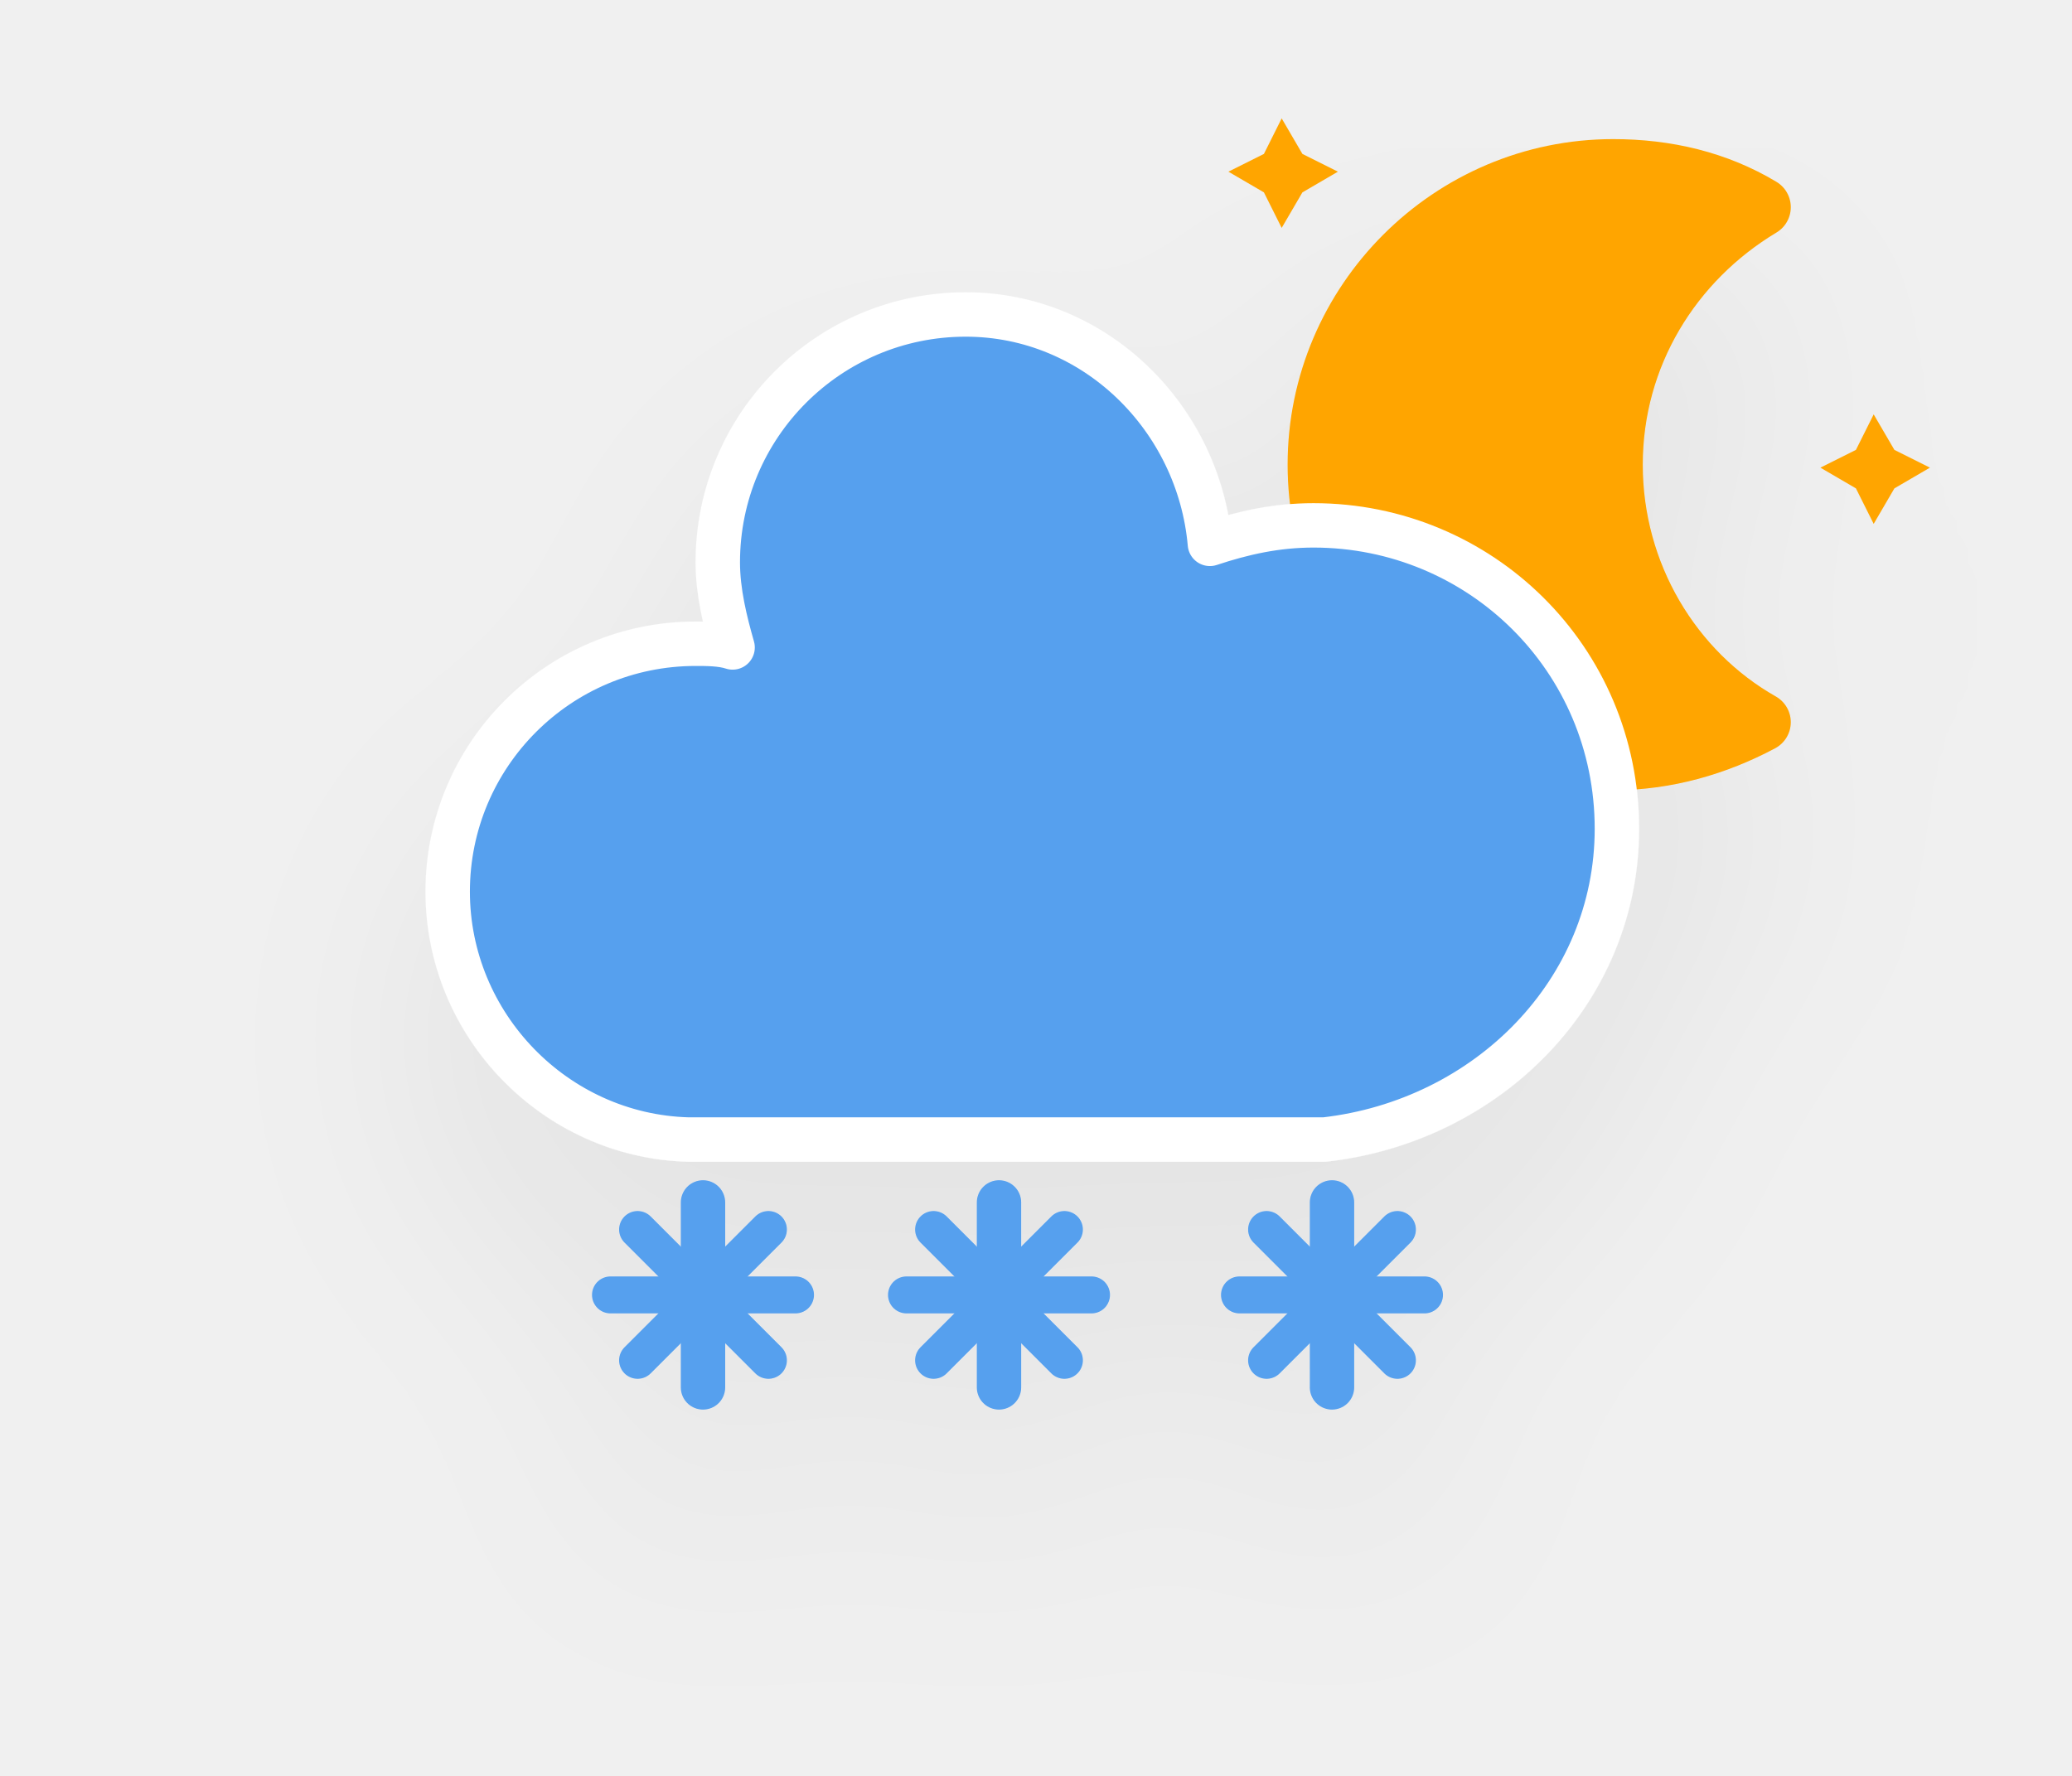
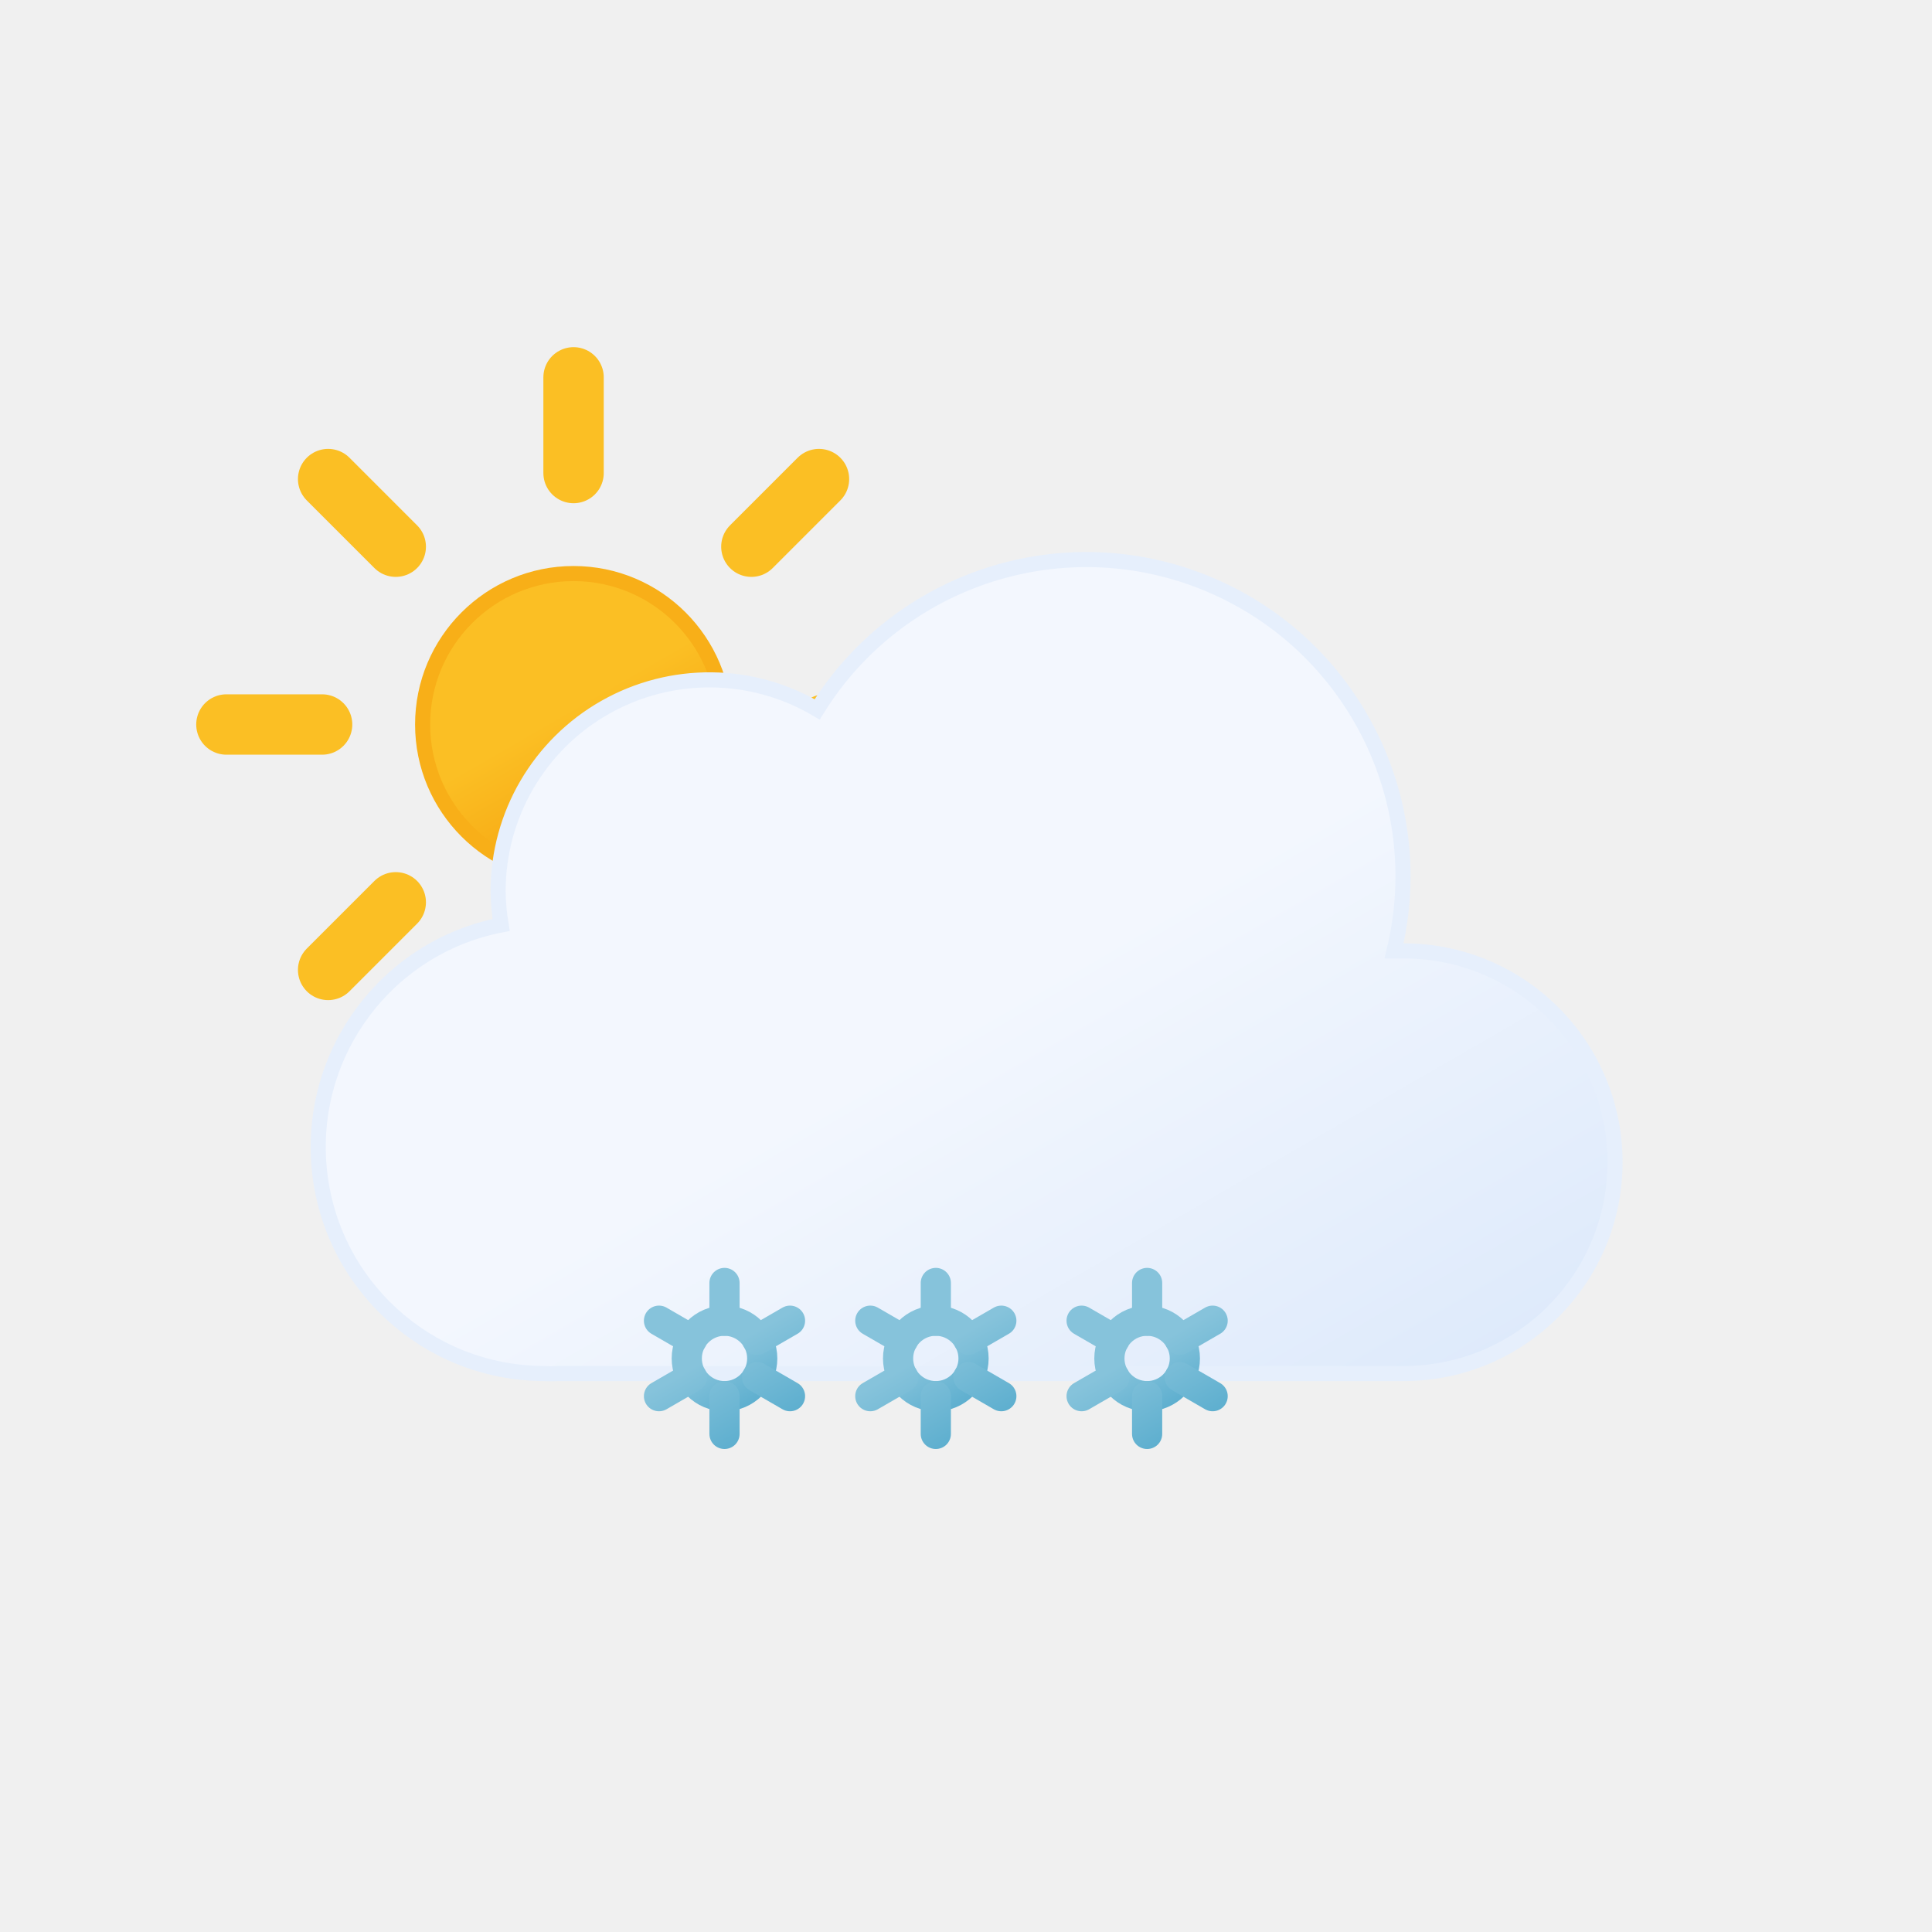
- <svg xmlns="http://www.w3.org/2000/svg" width="56" height="48" version="1.1">
+ <svg xmlns="http://www.w3.org/2000/svg" xmlns:xlink="http://www.w3.org/1999/xlink" viewBox="0 0 64 64">
  <defs>
-     <filter id="blur" x="-.247" y="-.269" width="1.494" height="1.676">
-       <feGaussianBlur in="SourceAlpha" stdDeviation="3" />
-       <feOffset dx="0" dy="4" result="offsetblur" />
-       <feComponentTransfer>
-         <feFuncA slope="0.05" type="linear" />
-       </feComponentTransfer>
-       <feMerge>
-         <feMergeNode />
-         <feMergeNode in="SourceGraphic" />
-       </feMerge>
-     </filter>
-     <style type="text/css">
-          
-          /*
- ** CLOUDS
- */
-          @keyframes am-weather-cloud-2 {
-             0% {
-                -webkit-transform: translate(0px, 0px);
-                -moz-transform: translate(0px, 0px);
-                -ms-transform: translate(0px, 0px);
-                transform: translate(0px, 0px);
-             }
- 
-             50% {
-                -webkit-transform: translate(2px, 0px);
-                -moz-transform: translate(2px, 0px);
-                -ms-transform: translate(2px, 0px);
-                transform: translate(2px, 0px);
-             }
- 
-             100% {
-                -webkit-transform: translate(0px, 0px);
-                -moz-transform: translate(0px, 0px);
-                -ms-transform: translate(0px, 0px);
-                transform: translate(0px, 0px);
-             }
-          }
- 
-          .am-weather-cloud-2 {
-             -webkit-animation-name: am-weather-cloud-2;
-             -moz-animation-name: am-weather-cloud-2;
-             animation-name: am-weather-cloud-2;
-             -webkit-animation-duration: 3s;
-             -moz-animation-duration: 3s;
-             animation-duration: 3s;
-             -webkit-animation-timing-function: linear;
-             -moz-animation-timing-function: linear;
-             animation-timing-function: linear;
-             -webkit-animation-iteration-count: infinite;
-             -moz-animation-iteration-count: infinite;
-             animation-iteration-count: infinite;
-          }
- 
-          /*
- ** MOON
- */
-          @keyframes am-weather-moon {
-             0% {
-                -webkit-transform: rotate(0deg);
-                -moz-transform: rotate(0deg);
-                -ms-transform: rotate(0deg);
-                transform: rotate(0deg);
-             }
- 
-             50% {
-                -webkit-transform: rotate(15deg);
-                -moz-transform: rotate(15deg);
-                -ms-transform: rotate(15deg);
-                transform: rotate(15deg);
-             }
- 
-             100% {
-                -webkit-transform: rotate(0deg);
-                -moz-transform: rotate(0deg);
-                -ms-transform: rotate(0deg);
-                transform: rotate(0deg);
-             }
-          }
- 
-          .am-weather-moon {
-             -webkit-animation-name: am-weather-moon;
-             -moz-animation-name: am-weather-moon;
-             -ms-animation-name: am-weather-moon;
-             animation-name: am-weather-moon;
-             -webkit-animation-duration: 6s;
-             -moz-animation-duration: 6s;
-             -ms-animation-duration: 6s;
-             animation-duration: 6s;
-             -webkit-animation-timing-function: linear;
-             -moz-animation-timing-function: linear;
-             -ms-animation-timing-function: linear;
-             animation-timing-function: linear;
-             -webkit-animation-iteration-count: infinite;
-             -moz-animation-iteration-count: infinite;
-             -ms-animation-iteration-count: infinite;
-             animation-iteration-count: infinite;
-             -webkit-transform-origin: 12.5px 15.15px 0;
-             /* TODO FF CENTER ISSUE */
-             -moz-transform-origin: 12.5px 15.15px 0;
-             /* TODO FF CENTER ISSUE */
-             -ms-transform-origin: 12.5px 15.15px 0;
-             /* TODO FF CENTER ISSUE */
-             transform-origin: 12.5px 15.15px 0;
-             /* TODO FF CENTER ISSUE */
-          }
- 
-          @keyframes am-weather-moon-star-1 {
-             0% {
-                opacity: 0;
-             }
- 
-             100% {
-                opacity: 1;
-             }
-          }
- 
-          .am-weather-moon-star-1 {
-             -webkit-animation-name: am-weather-moon-star-1;
-             -moz-animation-name: am-weather-moon-star-1;
-             -ms-animation-name: am-weather-moon-star-1;
-             animation-name: am-weather-moon-star-1;
-             -webkit-animation-delay: 3s;
-             -moz-animation-delay: 3s;
-             -ms-animation-delay: 3s;
-             animation-delay: 3s;
-             -webkit-animation-duration: 5s;
-             -moz-animation-duration: 5s;
-             -ms-animation-duration: 5s;
-             animation-duration: 5s;
-             -webkit-animation-timing-function: linear;
-             -moz-animation-timing-function: linear;
-             -ms-animation-timing-function: linear;
-             animation-timing-function: linear;
-             -webkit-animation-iteration-count: 1;
-             -moz-animation-iteration-count: 1;
-             -ms-animation-iteration-count: 1;
-             animation-iteration-count: 1;
-          }
- 
-          @keyframes am-weather-moon-star-2 {
-             0% {
-                opacity: 0;
-             }
- 
-             100% {
-                opacity: 1;
-             }
-          }
- 
-          .am-weather-moon-star-2 {
-             -webkit-animation-name: am-weather-moon-star-2;
-             -moz-animation-name: am-weather-moon-star-2;
-             -ms-animation-name: am-weather-moon-star-2;
-             animation-name: am-weather-moon-star-2;
-             -webkit-animation-delay: 5s;
-             -moz-animation-delay: 5s;
-             -ms-animation-delay: 5s;
-             animation-delay: 5s;
-             -webkit-animation-duration: 4s;
-             -moz-animation-duration: 4s;
-             -ms-animation-duration: 4s;
-             animation-duration: 4s;
-             -webkit-animation-timing-function: linear;
-             -moz-animation-timing-function: linear;
-             -ms-animation-timing-function: linear;
-             animation-timing-function: linear;
-             -webkit-animation-iteration-count: 1;
-             -moz-animation-iteration-count: 1;
-             -ms-animation-iteration-count: 1;
-             animation-iteration-count: 1;
-          }
- 
-          /*
- ** SNOW
- */
-          @keyframes am-weather-snow {
-             0% {
-                -webkit-transform: translateX(0) translateY(0);
-                -moz-transform: translateX(0) translateY(0);
-                -ms-transform: translateX(0) translateY(0);
-                transform: translateX(0) translateY(0);
-             }
- 
-             33.33% {
-                -webkit-transform: translateX(-1.2px) translateY(2px);
-                -moz-transform: translateX(-1.2px) translateY(2px);
-                -ms-transform: translateX(-1.2px) translateY(2px);
-                transform: translateX(-1.2px) translateY(2px);
-             }
- 
-             66.66% {
-                -webkit-transform: translateX(1.4px) translateY(4px);
-                -moz-transform: translateX(1.4px) translateY(4px);
-                -ms-transform: translateX(1.4px) translateY(4px);
-                transform: translateX(1.4px) translateY(4px);
-                opacity: 1;
-             }
- 
-             100% {
-                -webkit-transform: translateX(-1.6px) translateY(6px);
-                -moz-transform: translateX(-1.6px) translateY(6px);
-                -ms-transform: translateX(-1.6px) translateY(6px);
-                transform: translateX(-1.6px) translateY(6px);
-                opacity: 0;
-             }
-          }
- 
-          @keyframes am-weather-snow-reverse {
-             0% {
-                -webkit-transform: translateX(0) translateY(0);
-                -moz-transform: translateX(0) translateY(0);
-                -ms-transform: translateX(0) translateY(0);
-                transform: translateX(0) translateY(0);
-             }
- 
-             33.33% {
-                -webkit-transform: translateX(1.2px) translateY(2px);
-                -moz-transform: translateX(1.2px) translateY(2px);
-                -ms-transform: translateX(1.2px) translateY(2px);
-                transform: translateX(1.2px) translateY(2px);
-             }
- 
-             66.66% {
-                -webkit-transform: translateX(-1.4px) translateY(4px);
-                -moz-transform: translateX(-1.4px) translateY(4px);
-                -ms-transform: translateX(-1.4px) translateY(4px);
-                transform: translateX(-1.4px) translateY(4px);
-                opacity: 1;
-             }
- 
-             100% {
-                -webkit-transform: translateX(1.6px) translateY(6px);
-                -moz-transform: translateX(1.6px) translateY(6px);
-                -ms-transform: translateX(1.6px) translateY(6px);
-                transform: translateX(1.6px) translateY(6px);
-                opacity: 0;
-             }
-          }
- 
-          .am-weather-snow-1 {
-             -webkit-animation-name: am-weather-snow;
-             -moz-animation-name: am-weather-snow;
-             -ms-animation-name: am-weather-snow;
-             animation-name: am-weather-snow;
-             -webkit-animation-duration: 2s;
-             -moz-animation-duration: 2s;
-             -ms-animation-duration: 2s;
-             animation-duration: 2s;
-             -webkit-animation-timing-function: linear;
-             -moz-animation-timing-function: linear;
-             -ms-animation-timing-function: linear;
-             animation-timing-function: linear;
-             -webkit-animation-iteration-count: infinite;
-             -moz-animation-iteration-count: infinite;
-             -ms-animation-iteration-count: infinite;
-             animation-iteration-count: infinite;
-          }
- 
-          .am-weather-snow-2 {
-             -webkit-animation-name: am-weather-snow;
-             -moz-animation-name: am-weather-snow;
-             -ms-animation-name: am-weather-snow;
-             animation-name: am-weather-snow;
-             -webkit-animation-delay: 1.2s;
-             -moz-animation-delay: 1.2s;
-             -ms-animation-delay: 1.2s;
-             animation-delay: 1.2s;
-             -webkit-animation-duration: 2s;
-             -moz-animation-duration: 2s;
-             -ms-animation-duration: 2s;
-             animation-duration: 2s;
-             -webkit-animation-timing-function: linear;
-             -moz-animation-timing-function: linear;
-             -ms-animation-timing-function: linear;
-             animation-timing-function: linear;
-             -webkit-animation-iteration-count: infinite;
-             -moz-animation-iteration-count: infinite;
-             -ms-animation-iteration-count: infinite;
-             animation-iteration-count: infinite;
-          }
- 
-          .am-weather-snow-3 {
-             -webkit-animation-name: am-weather-snow-reverse;
-             -moz-animation-name: am-weather-snow-reverse;
-             -ms-animation-name: am-weather-snow-reverse;
-             animation-name: am-weather-snow-reverse;
-             -webkit-animation-duration: 2s;
-             -moz-animation-duration: 2s;
-             -ms-animation-duration: 2s;
-             animation-duration: 2s;
-             -webkit-animation-timing-function: linear;
-             -moz-animation-timing-function: linear;
-             -ms-animation-timing-function: linear;
-             animation-timing-function: linear;
-             -webkit-animation-iteration-count: infinite;
-             -moz-animation-iteration-count: infinite;
-             -ms-animation-iteration-count: infinite;
-             animation-iteration-count: infinite;
-          }
-          
-       </style>
+     <linearGradient id="b" x1="16.5" x2="21.5" y1="19.67" y2="28.33" gradientUnits="userSpaceOnUse">
+       <stop offset="0" stop-color="#fbbf24" />
+       <stop offset=".45" stop-color="#fbbf24" />
+       <stop offset="1" stop-color="#f59e0b" />
+     </linearGradient>
+     <linearGradient id="c" x1="22.56" x2="39.2" y1="21.96" y2="50.8" gradientUnits="userSpaceOnUse">
+       <stop offset="0" stop-color="#f3f7fe" />
+       <stop offset=".45" stop-color="#f3f7fe" />
+       <stop offset="1" stop-color="#deeafb" />
+     </linearGradient>
+     <linearGradient id="a" x1="30.12" x2="31.88" y1="43.48" y2="46.52" gradientUnits="userSpaceOnUse">
+       <stop offset="0" stop-color="#86c3db" />
+       <stop offset=".45" stop-color="#86c3db" />
+       <stop offset="1" stop-color="#5eafcf" />
+     </linearGradient>
+     <linearGradient id="d" x1="29.67" x2="32.33" y1="42.69" y2="47.31" xlink:href="#a" />
+     <linearGradient id="e" x1="23.12" x2="24.88" y1="43.48" y2="46.52" xlink:href="#a" />
+     <linearGradient id="f" x1="22.67" x2="25.33" y1="42.69" y2="47.31" xlink:href="#a" />
+     <linearGradient id="g" x1="37.12" x2="38.88" y1="43.48" y2="46.52" xlink:href="#a" />
+     <linearGradient id="h" x1="36.67" x2="39.33" y1="42.69" y2="47.31" xlink:href="#a" />
  </defs>
-   <g transform="translate(16,-2)" filter="url(#blur)">
-     <g transform="matrix(.8 0 0 .8 16 4)">
-       <g class="am-weather-moon-star-1" style="-moz-animation-delay:3s;-moz-animation-duration:5s;-moz-animation-iteration-count:1;-moz-animation-name:am-weather-moon-star-1;-moz-animation-timing-function:linear;-ms-animation-delay:3s;-ms-animation-duration:5s;-ms-animation-iteration-count:1;-ms-animation-name:am-weather-moon-star-1;-ms-animation-timing-function:linear;-webkit-animation-delay:3s;-webkit-animation-duration:5s;-webkit-animation-iteration-count:1;-webkit-animation-name:am-weather-moon-star-1;-webkit-animation-timing-function:linear">
-         <polygon points="4 4 3.3 5.2 2.7 4 1.5 3.3 2.7 2.7 3.3 1.5 4 2.7 5.2 3.3" fill="#ffa500" stroke-miterlimit="10" />
-       </g>
-       <g class="am-weather-moon-star-2" style="-moz-animation-delay:5s;-moz-animation-duration:4s;-moz-animation-iteration-count:1;-moz-animation-name:am-weather-moon-star-2;-moz-animation-timing-function:linear;-ms-animation-delay:5s;-ms-animation-duration:4s;-ms-animation-iteration-count:1;-ms-animation-name:am-weather-moon-star-2;-ms-animation-timing-function:linear;-webkit-animation-delay:5s;-webkit-animation-duration:4s;-webkit-animation-iteration-count:1;-webkit-animation-name:am-weather-moon-star-2;-webkit-animation-timing-function:linear">
-         <polygon transform="translate(20,10)" points="4 4 3.3 5.2 2.7 4 1.5 3.3 2.7 2.7 3.3 1.5 4 2.7 5.2 3.3" fill="#ffa500" stroke-miterlimit="10" />
-       </g>
-       <g class="am-weather-moon" style="-moz-animation-duration:6s;-moz-animation-iteration-count:infinite;-moz-animation-name:am-weather-moon;-moz-animation-timing-function:linear;-moz-transform-origin:12.5px 15.15px 0;-ms-animation-duration:6s;-ms-animation-iteration-count:infinite;-ms-animation-name:am-weather-moon;-ms-animation-timing-function:linear;-ms-transform-origin:12.5px 15.15px 0;-webkit-animation-duration:6s;-webkit-animation-iteration-count:infinite;-webkit-animation-name:am-weather-moon;-webkit-animation-timing-function:linear;-webkit-transform-origin:12.5px 15.15px 0">
-         <path d="m14.5 13.2c0-3.7 2-6.9 5-8.7-1.5-0.9-3.2-1.3-5-1.3-5.5 0-10 4.5-10 10s4.5 10 10 10c1.8 0 3.5-0.5 5-1.3-3-1.7-5-5-5-8.7z" fill="#ffa500" stroke="#ffa500" stroke-linejoin="round" stroke-width="2" />
-       </g>
-     </g>
-     <g class="am-weather-cloud-2" style="-moz-animation-duration:3s;-moz-animation-iteration-count:infinite;-moz-animation-name:am-weather-cloud-2;-moz-animation-timing-function:linear;-webkit-animation-duration:3s;-webkit-animation-iteration-count:infinite;-webkit-animation-name:am-weather-cloud-2;-webkit-animation-timing-function:linear">
-       <path transform="translate(-20,-11)" d="m47.7 35.4c0-4.6-3.7-8.2-8.2-8.2-1 0-1.9 0.2-2.8 0.5-0.3-3.4-3.1-6.2-6.6-6.2-3.7 0-6.7 3-6.7 6.7 0 0.8 0.2 1.6 0.4 2.3-0.3-0.1-0.7-0.1-1-0.1-3.7 0-6.7 3-6.7 6.7 0 3.6 2.9 6.6 6.5 6.7h17.2c4.4-0.5 7.9-4 7.9-8.4z" fill="#57a0ee" stroke="#fff" stroke-linejoin="round" stroke-width="1.2" />
-     </g>
-     <g class="am-weather-snow-1" style="-moz-animation-duration:2s;-moz-animation-iteration-count:infinite;-moz-animation-name:am-weather-snow;-moz-animation-timing-function:linear;-ms-animation-duration:2s;-ms-animation-iteration-count:infinite;-ms-animation-name:am-weather-snow;-ms-animation-timing-function:linear;-webkit-animation-duration:2s;-webkit-animation-iteration-count:infinite;-webkit-animation-name:am-weather-snow;-webkit-animation-timing-function:linear">
-       <g transform="translate(3,28)" fill="none" stroke="#57a0ee" stroke-linecap="round">
-         <line transform="translate(0,9)" y1="-2.5" y2="2.5" stroke-width="1.2" />
-         <line transform="rotate(45,-10.864,4.5)" y1="-2.5" y2="2.5" />
-         <line transform="rotate(90,-4.5,4.5)" y1="-2.5" y2="2.5" />
-         <line transform="rotate(135,-1.864,4.5)" y1="-2.5" y2="2.5" />
-       </g>
-     </g>
-     <g class="am-weather-snow-2" style="-moz-animation-delay:1.2s;-moz-animation-duration:2s;-moz-animation-iteration-count:infinite;-moz-animation-name:am-weather-snow;-moz-animation-timing-function:linear;-ms-animation-delay:1.2s;-ms-animation-duration:2s;-ms-animation-iteration-count:infinite;-ms-animation-name:am-weather-snow;-ms-animation-timing-function:linear;-webkit-animation-delay:1.2s;-webkit-animation-duration:2s;-webkit-animation-iteration-count:infinite;-webkit-animation-name:am-weather-snow;-webkit-animation-timing-function:linear">
-       <g transform="translate(11,28)" fill="none" stroke="#57a0ee" stroke-linecap="round">
-         <line transform="translate(0,9)" y1="-2.5" y2="2.5" stroke-width="1.2" />
-         <line transform="rotate(45,-10.864,4.5)" y1="-2.5" y2="2.5" />
-         <line transform="rotate(90,-4.5,4.5)" y1="-2.5" y2="2.5" />
-         <line transform="rotate(135,-1.864,4.5)" y1="-2.5" y2="2.5" />
-       </g>
-     </g>
-     <g class="am-weather-snow-3" style="-moz-animation-duration:2s;-moz-animation-iteration-count:infinite;-moz-animation-name:am-weather-snow-reverse;-moz-animation-timing-function:linear;-ms-animation-duration:2s;-ms-animation-iteration-count:infinite;-ms-animation-name:am-weather-snow-reverse;-ms-animation-timing-function:linear;-webkit-animation-duration:2s;-webkit-animation-iteration-count:infinite;-webkit-animation-name:am-weather-snow-reverse;-webkit-animation-timing-function:linear">
-       <g transform="translate(20,28)" fill="none" stroke="#57a0ee" stroke-linecap="round">
-         <line transform="translate(0,9)" y1="-2.5" y2="2.5" stroke-width="1.2" />
-         <line transform="rotate(45,-10.864,4.5)" y1="-2.5" y2="2.5" />
-         <line transform="rotate(90,-4.5,4.5)" y1="-2.5" y2="2.5" />
-         <line transform="rotate(135,-1.864,4.5)" y1="-2.5" y2="2.5" />
-       </g>
-     </g>
+   <circle cx="19" cy="24" r="5" fill="url(#b)" stroke="#f8af18" stroke-miterlimit="10" stroke-width=".5" />
+   <path fill="none" stroke="#fbbf24" stroke-linecap="round" stroke-miterlimit="10" stroke-width="2" d="M19 15.67V12.5m0 23v-3.17m5.89-14.22l2.24-2.24M10.87 32.13l2.24-2.24m0-11.78l-2.24-2.24m16.26 16.26l-2.24-2.24M7.5 24h3.17m19.83 0h-3.17">
+     <animateTransform attributeName="transform" dur="45s" repeatCount="indefinite" type="rotate" values="0 19 24; 360 19 24" />
+   </path>
+   <path fill="url(#c)" stroke="#e6effc" stroke-miterlimit="10" stroke-width=".5" d="M46.5 31.5h-.32a10.49 10.49 0 00-19.11-8 7 7 0 00-10.57 6 7.21 7.21 0 00.1 1.14A7.5 7.5 0 0018 45.5a4.19 4.19 0 00.5 0v0h28a7 7 0 000-14z" />
+   <g>
+     <circle cx="31" cy="45" r="1.25" fill="none" stroke="url(#a)" stroke-miterlimit="10" />
+     <path fill="none" stroke="url(#d)" stroke-linecap="round" stroke-miterlimit="10" d="M33.17 46.25l-1.09-.63m-2.16-1.24l-1.09-.63M31 42.5v1.25m0 3.75v-1.25m-1.08-.63l-1.09.63m4.34-2.5l-1.09.63" />
+     <animateTransform additive="sum" attributeName="transform" dur="4s" repeatCount="indefinite" type="translate" values="-1 -6; 1 12" />
+     <animateTransform additive="sum" attributeName="transform" dur="9s" repeatCount="indefinite" type="rotate" values="0 31 45; 360 31 45" />
+     <animate attributeName="opacity" dur="4s" repeatCount="indefinite" values="0;1;1;1;0" />
+   </g>
+   <g>
+     <circle cx="24" cy="45" r="1.25" fill="none" stroke="url(#e)" stroke-miterlimit="10" />
+     <path fill="none" stroke="url(#f)" stroke-linecap="round" stroke-miterlimit="10" d="M26.17 46.25l-1.09-.63m-2.16-1.24l-1.09-.63M24 42.5v1.25m0 3.75v-1.25m-1.08-.63l-1.09.63m4.34-2.5l-1.09.63" />
+     <animateTransform additive="sum" attributeName="transform" begin="-2s" dur="4s" repeatCount="indefinite" type="translate" values="1 -6; -1 12" />
+     <animateTransform additive="sum" attributeName="transform" dur="9s" repeatCount="indefinite" type="rotate" values="0 24 45; 360 24 45" />
+     <animate attributeName="opacity" begin="-2s" dur="4s" repeatCount="indefinite" values="0;1;1;1;0" />
+   </g>
+   <g>
+     <circle cx="38" cy="45" r="1.25" fill="none" stroke="url(#g)" stroke-miterlimit="10" />
+     <path fill="none" stroke="url(#h)" stroke-linecap="round" stroke-miterlimit="10" d="M40.17 46.25l-1.09-.63m-2.16-1.24l-1.09-.63M38 42.5v1.25m0 3.75v-1.25m-1.08-.63l-1.09.63m4.34-2.5l-1.09.63" />
+     <animateTransform additive="sum" attributeName="transform" begin="-1s" dur="4s" repeatCount="indefinite" type="translate" values="1 -6; -1 12" />
+     <animateTransform additive="sum" attributeName="transform" dur="9s" repeatCount="indefinite" type="rotate" values="0 38 45; 360 38 45" />
+     <animate attributeName="opacity" begin="-1s" dur="4s" repeatCount="indefinite" values="0;1;1;1;0" />
  </g>
</svg>
